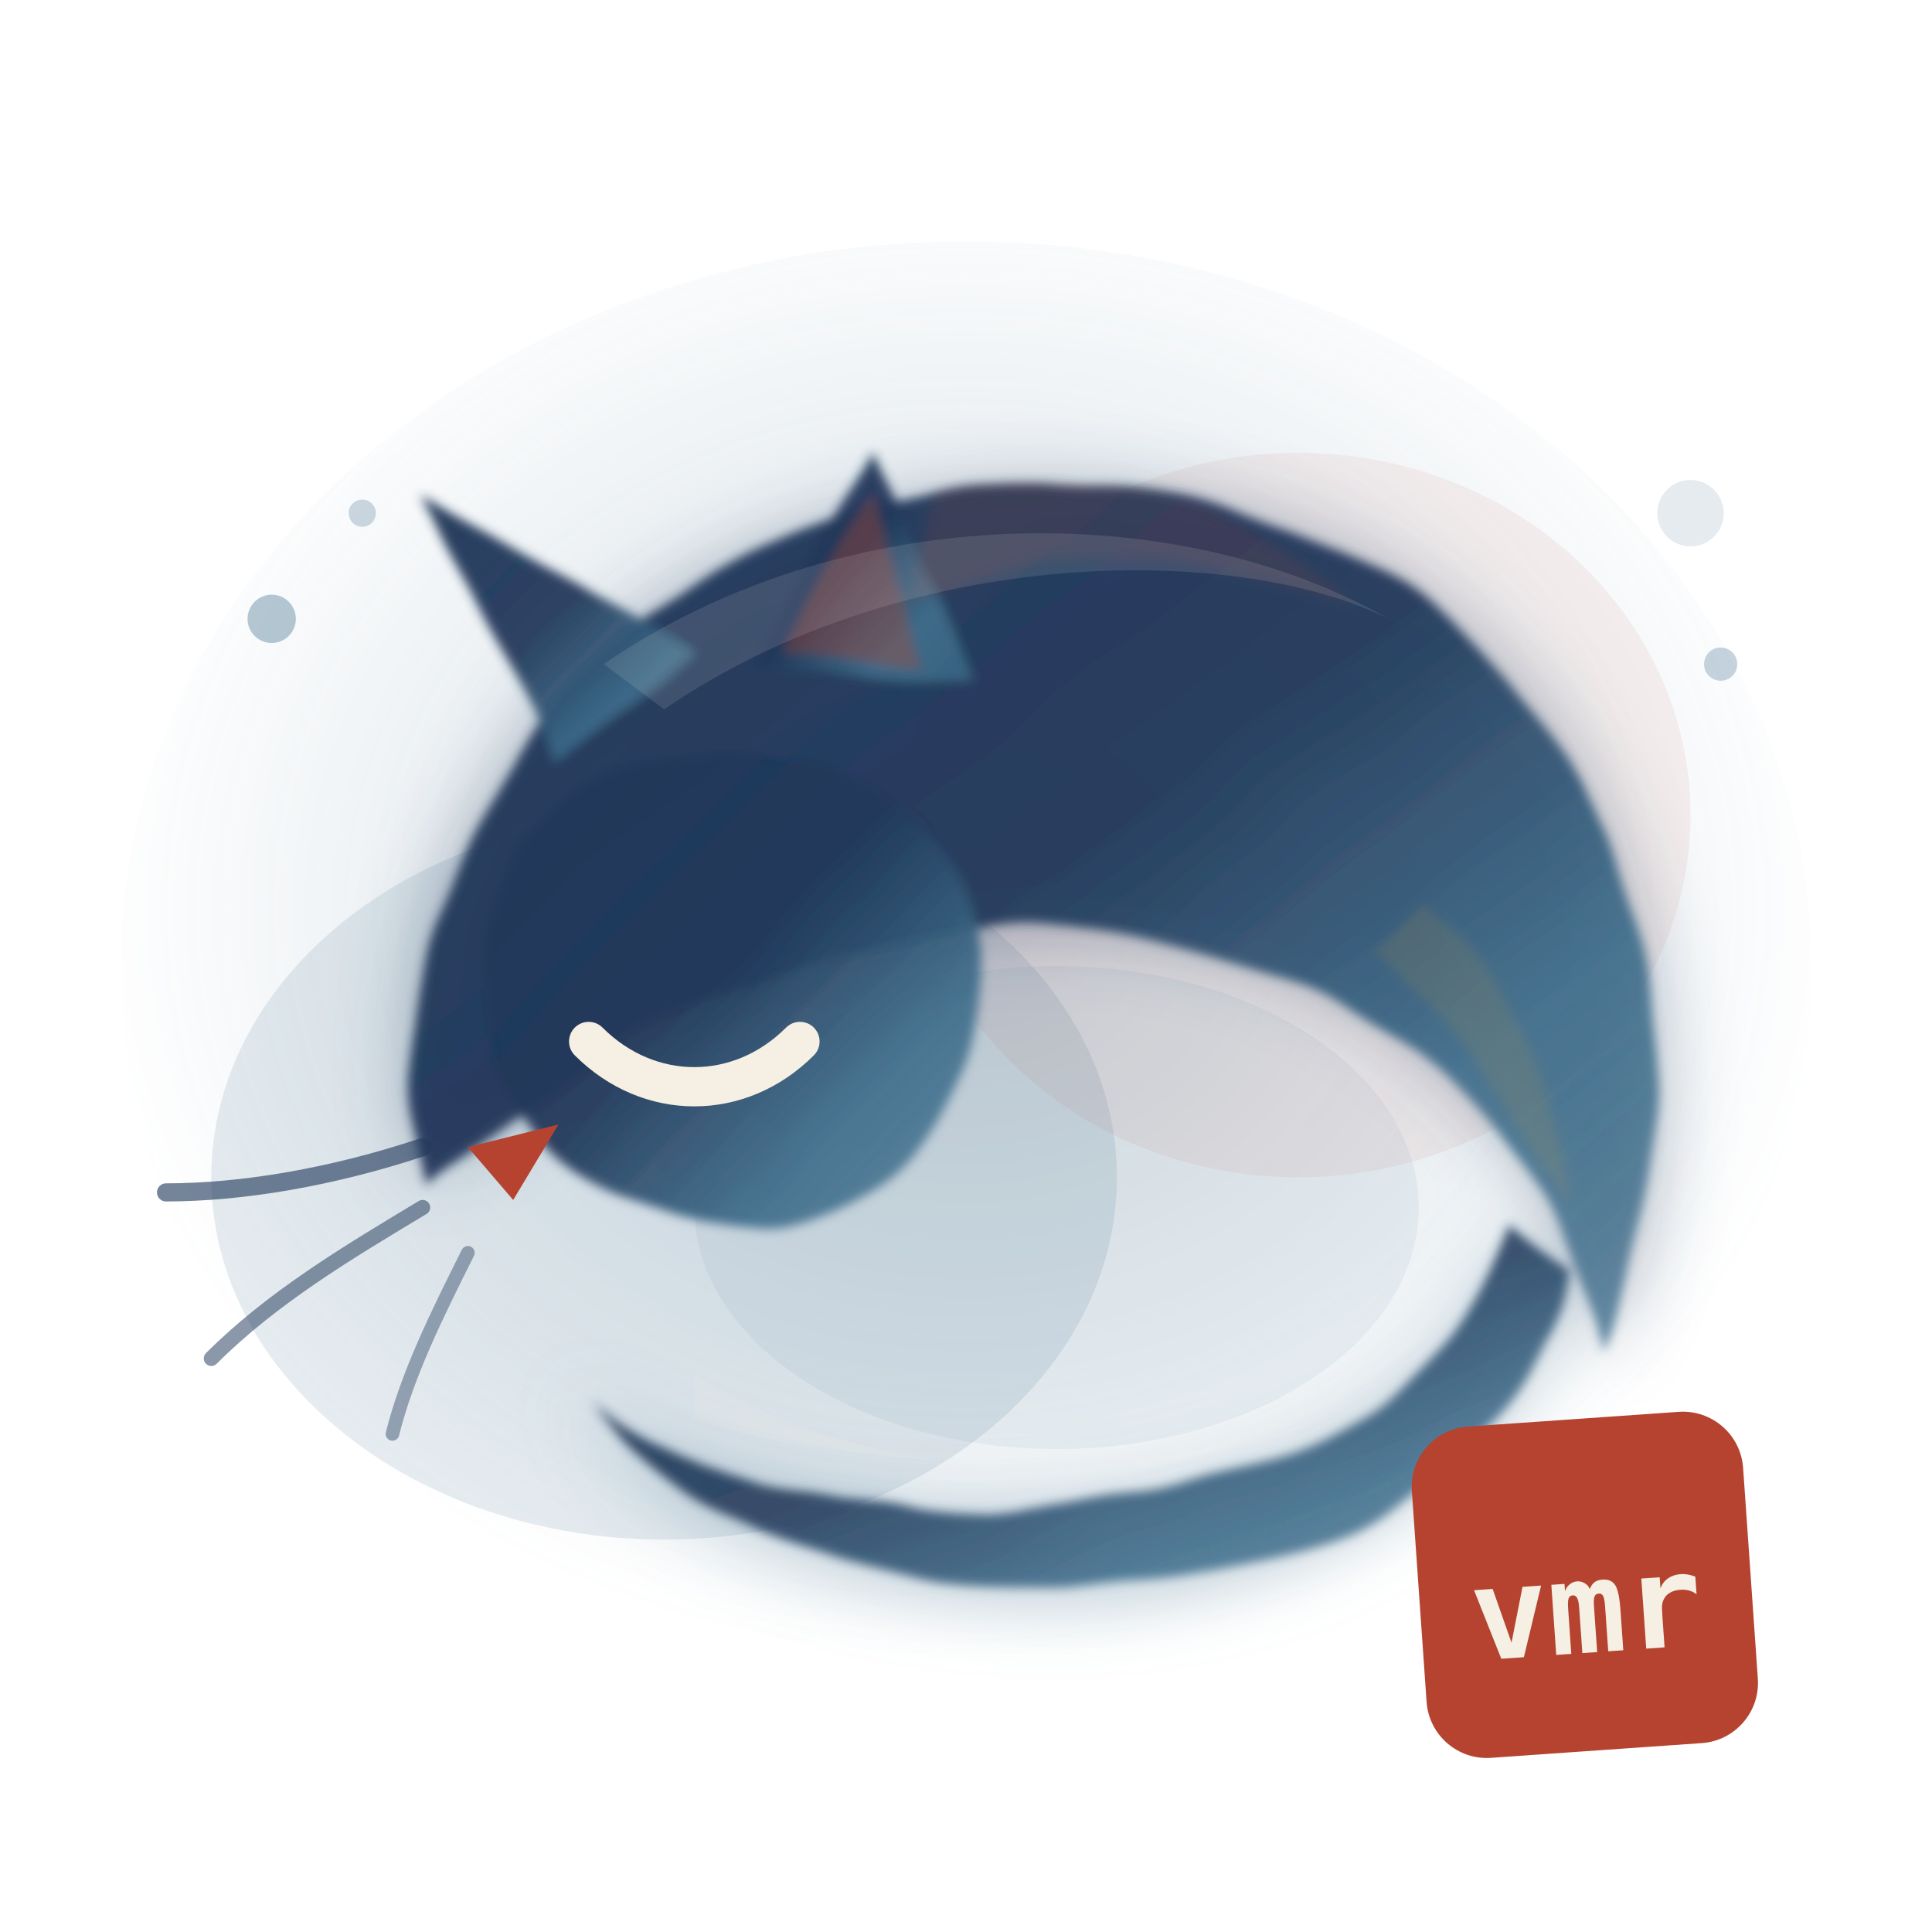
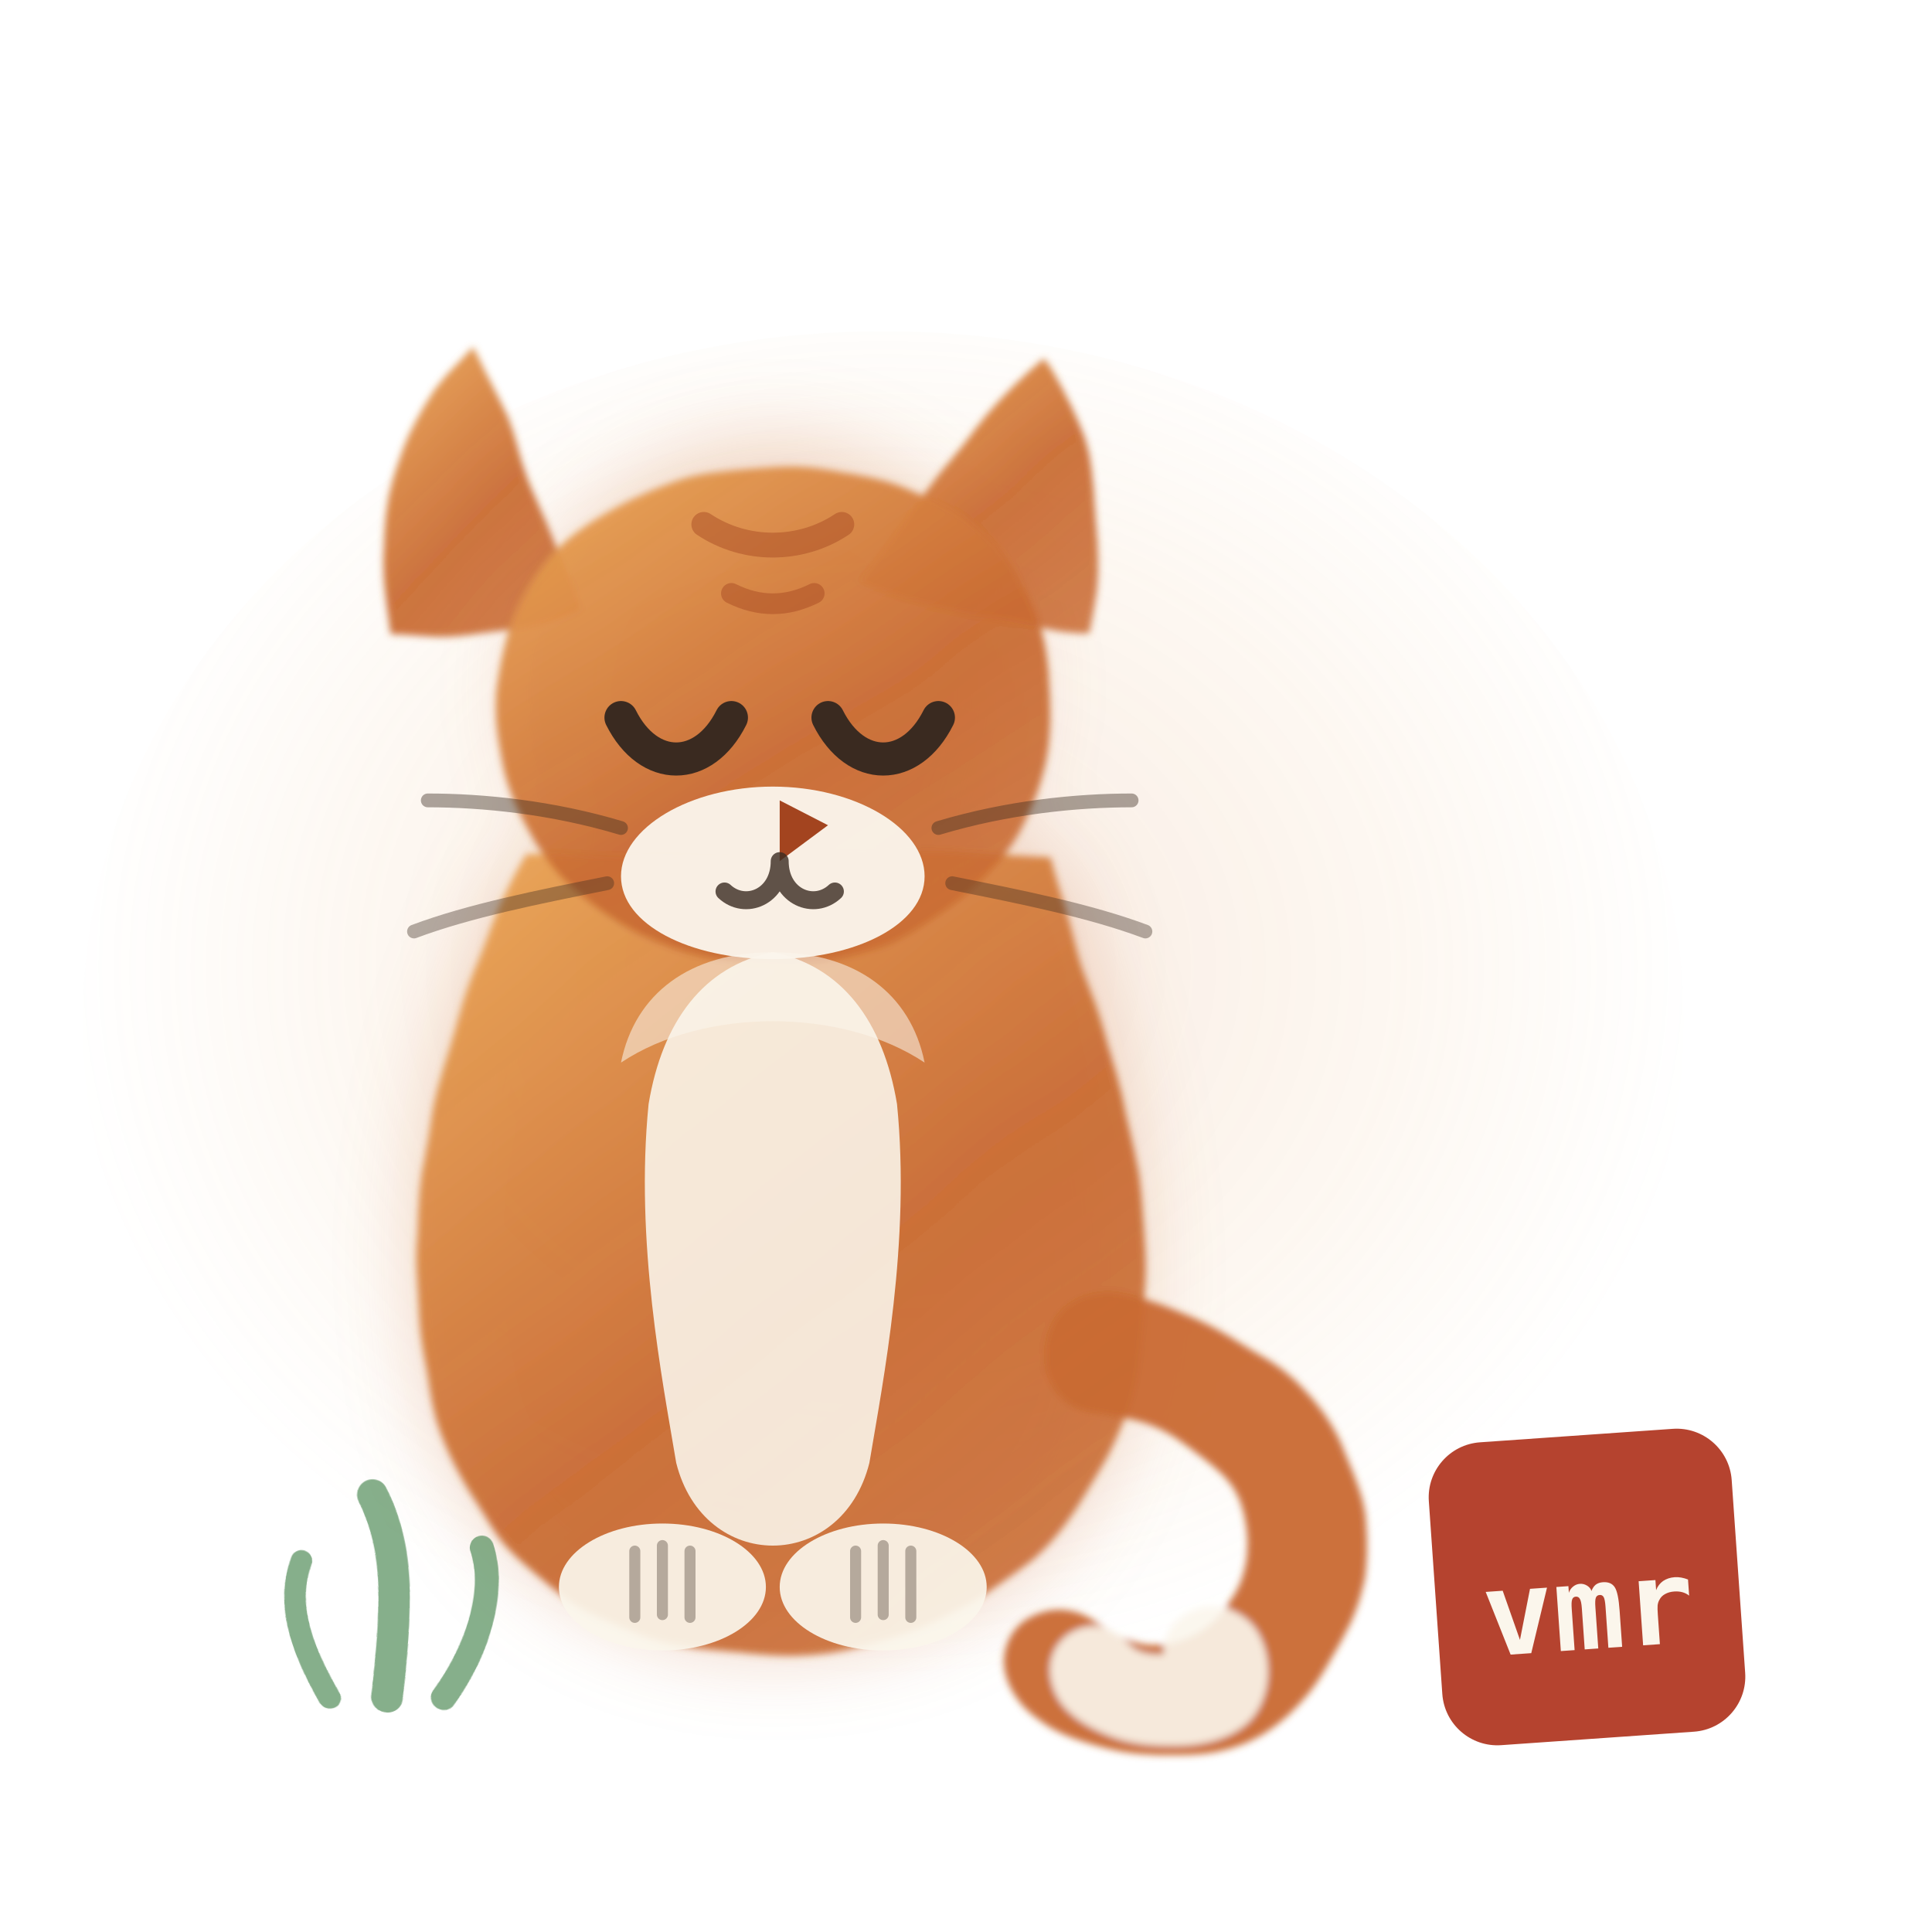
- <svg xmlns="http://www.w3.org/2000/svg" width="256" height="256" viewBox="0 0 128 128" role="img" aria-label="vmr ink cat">
+ <svg xmlns="http://www.w3.org/2000/svg" width="280" height="280" viewBox="0 0 140 140" role="img" aria-label="vmr">
  <defs>
    <radialGradient id="halo" cx="50%" cy="46%" r="52%">
-       <stop offset="0%" stop-color="#20395A" stop-opacity="0.20" />
-       <stop offset="58%" stop-color="#3F6E8C" stop-opacity="0.11" />
-       <stop offset="100%" stop-color="#3F6E8C" stop-opacity="0" />
+       <stop offset="0%" stop-color="#C96B33" stop-opacity="0.16" />
+       <stop offset="62%" stop-color="#E8A052" stop-opacity="0.08" />
+       <stop offset="100%" stop-color="#E8A052" stop-opacity="0" />
    </radialGradient>
-     <linearGradient id="inkBody" x1="0.05" y1="0.1" x2="0.95" y2="0.95">
-       <stop offset="0%" stop-color="#20395A" stop-opacity="0.97" />
-       <stop offset="46%" stop-color="#20395A" stop-opacity="0.94" />
-       <stop offset="78%" stop-color="#3F6E8C" stop-opacity="0.92" />
-       <stop offset="100%" stop-color="#3F6E8C" stop-opacity="0.80" />
+     <linearGradient id="fur" x1="0.15" y1="0" x2="0.85" y2="1">
+       <stop offset="0%" stop-color="#E8A052" stop-opacity="0.95" />
+       <stop offset="55%" stop-color="#C96B33" stop-opacity="0.94" />
+       <stop offset="100%" stop-color="#C96B33" stop-opacity="0.86" />
    </linearGradient>
-     <linearGradient id="warm" x1="0" y1="0" x2="1" y2="1">
-       <stop offset="0%" stop-color="#B5432F" stop-opacity="0.85" />
-       <stop offset="100%" stop-color="#C99A3E" stop-opacity="0.55" />
+     <linearGradient id="grass" gradientUnits="userSpaceOnUse" x1="0" y1="122" x2="0" y2="54">
+       <stop offset="0%" stop-color="#2F6B4C" stop-opacity="0.95" />
+       <stop offset="100%" stop-color="#5E9464" stop-opacity="0.9" />
    </linearGradient>
    <filter id="rough" x="-20%" y="-20%" width="140%" height="140%">
      <feTurbulence type="fractalNoise" baseFrequency="0.05" numOctaves="3" seed="7" result="n" />
-       <feDisplacementMap in="SourceGraphic" in2="n" scale="2.6" xChannelSelector="R" yChannelSelector="G" />
-       <feGaussianBlur stdDeviation="0.35" />
+       <feDisplacementMap in="SourceGraphic" in2="n" scale="1.9" xChannelSelector="R" yChannelSelector="G" />
+       <feGaussianBlur stdDeviation="0.28" />
    </filter>
-     <filter id="soft" x="-25%" y="-25%" width="150%" height="150%">
-       <feGaussianBlur stdDeviation="2.4" />
+     <filter id="soft" x="-30%" y="-30%" width="160%" height="160%">
+       <feGaussianBlur stdDeviation="2.8" />
    </filter>
-     <filter id="brush" x="-15%" y="-15%" width="130%" height="130%">
-       <feTurbulence type="fractalNoise" baseFrequency="0.02" numOctaves="2" seed="11" result="n" />
-       <feDisplacementMap in="SourceGraphic" in2="n" scale="0.7" xChannelSelector="R" yChannelSelector="G" />
-       <feGaussianBlur stdDeviation="0.12" />
+     <filter id="blade" x="-20%" y="-20%" width="140%" height="140%">
+       <feTurbulence type="fractalNoise" baseFrequency="0.04" numOctaves="2" seed="3" result="n" />
+       <feDisplacementMap in="SourceGraphic" in2="n" scale="1.6" xChannelSelector="R" yChannelSelector="G" />
    </filter>
  </defs>
-   <ellipse cx="64" cy="64" rx="56" ry="48" fill="url(#halo)" />
-   <ellipse cx="44" cy="78" rx="30" ry="24" fill="#3F6E8C" opacity="0.13" />
-   <ellipse cx="86" cy="54" rx="26" ry="24" fill="#B5432F" opacity="0.07" />
-   <ellipse cx="70" cy="80" rx="24" ry="16" fill="#3F6E8C" opacity="0.07" />
-   <g filter="url(#soft)" opacity="0.34">
-     <path d="M34 50 C44 34 68 28 88 36 C102 42 110 56 110 72 C110 80 108 86 106 90              C104 78 96 68 84 64 C70 59 52 62 40 70 C34 74 30 76 28 78              C26 68 28 58 34 50 Z" fill="#20395A" />
-     <path d="M104 84 C102 96 88 106 70 106 C54 106 42 100 38 92              C42 96 52 100 64 100 C82 100 96 94 100 82 Z" fill="#3F6E8C" />
+   <ellipse cx="64" cy="74" rx="58" ry="50" fill="url(#halo)" />
+   <g filter="url(#soft)" opacity="0.26">
+     <path d="M38 62 C31 74 29 88 31 100 C33 112 43 120 56 120 C70 120 80 112 82 100 C84 88 81 74 76 62 Z" fill="#C96B33" />
+     <circle cx="56" cy="50" r="18" fill="#C96B33" />
  </g>
  <g filter="url(#rough)">
-     <path d="M34 50 C44 34 68 28 88 36 C102 42 110 56 110 72 C110 80 108 86 106 90              C104 78 96 68 84 64 C70 59 52 62 40 70 C34 74 30 76 28 78              C26 68 28 58 34 50 Z" fill="url(#inkBody)" />
-     <path d="M104 84 C102 96 88 105 70 105 C56 105 44 100 39 93              C44 97 54 100 65 100 C82 100 96 93 100 81 Z" fill="url(#inkBody)" opacity="0.94" />
-     <path d="M37 50 L28 33 L46 43 Z" fill="url(#inkBody)" />
-     <path d="M50 44 L58 30 L64 45 Z" fill="url(#inkBody)" />
-     <path d="M52 43 L58 33 L61 44 Z" fill="#B5432F" opacity="0.35" />
-     <path d="M42 50 C56 47 66 55 65 66 C64 77 55 83 46 81 C36 79 30 71 32 62 C33 55 37 52 42 50 Z" fill="url(#inkBody)" />
+     <path d="M80 98 C92 100 97 108 94 116 C91 123 83 125 77 121" fill="none" stroke="#C96B33" stroke-width="8.5" stroke-linecap="round" opacity="0.95" />
+     <path d="M88 119.5 C89 121.5 87 123 84 123 C82 123 80.5 122.4 79.5 121.4" fill="none" stroke="#FBF6EC" stroke-width="7" stroke-linecap="round" opacity="0.9" />
+     <path d="M38 62 C31 74 29 88 31 100 C33 112 43 120 56 120 C70 120 80 112 82 100 C84 88 81 74 76 62 Z" fill="url(#fur)" />
+     <path d="M42 44 C39 36 36 29 34 25 C29 30 27 38 28 46 C33 46 38 46 42 44 Z" fill="url(#fur)" />
+     <path d="M62 42 C67 36 71 30 76 26 C80 32 80 39 79 46 C74 46 67 45 62 42 Z" fill="url(#fur)" />
+     <path d="M56 34 C68 34 76 41 76 51 C76 62 68 70 56 70 C44 70 36 62 36 51 C36 41 44 34 56 34 Z" fill="url(#fur)" />
  </g>
-   <path d="M62 33 C74 31 84 34 90 40 C82 37 70 36 60 40 Z" fill="#B5432F" opacity="0.13" filter="url(#rough)" />
-   <path d="M94 60 C101 66 104 73 104 80 C100 73 96 67 91 63 Z" fill="#C99A3E" opacity="0.14" filter="url(#rough)" />
-   <g fill="#F6F0E4" opacity="0.12">
-     <path d="M40 44 C56 33 78 33 92 41 C82 36 60 36 44 47 Z" />
-     <path d="M46 91 C58 99 78 99 90 93 C80 98 58 98 46 94 Z" />
+   <path d="M56 57 C62 57 67 60 67 63.5 C67 67 62 69.5 56 69.5 C50 69.5 45 67 45 63.5 C45 60 50 57 56 57 Z" fill="#FBF6EC" opacity="0.95" />
+   <path d="M56 69 C61 70 64 74 65 80 C66 90 64 100 63 106 C62 110 59 112 56 112 C53 112 50 110 49 106 C48 100 46 90 47 80 C48 74 51 70 56 69 Z" fill="#FBF6EC" opacity="0.88" />
+   <path d="M56 69 C50 69 46 72 45 77 C48 75 52 74 56 74 C60 74 64 75 67 77 C66 72 62 69 56 69 Z" fill="#FBF6EC" opacity="0.55" />
+   <g fill="#FBF6EC" opacity="0.92">
+     <ellipse cx="48" cy="115" rx="7.5" ry="4.6" />
+     <ellipse cx="64" cy="115" rx="7.5" ry="4.6" />
  </g>
-   <g stroke="#20395A" stroke-linecap="round" fill="none">
-     <path d="M28 76 C22 78 16 79 11 79" stroke-width="1.2" opacity="0.62" />
-     <path d="M28 80 C23 83 18 86 14 90" stroke-width="1" opacity="0.52" />
-     <path d="M31 83 C29 87 27 91 26 95" stroke-width="0.9" opacity="0.42" />
+   <g stroke="#3A2A20" stroke-width="0.8" fill="none" opacity="0.35" stroke-linecap="round">
+     <path d="M48 112 V117 M50 112.4 V117.2 M46 112.4 V117.2" />
+     <path d="M64 112 V117 M66 112.4 V117.2 M62 112.4 V117.2" />
  </g>
-   <path d="M39 69 C43 73 49 73 53 69" fill="none" stroke="#F6F0E4" stroke-width="2.6" stroke-linecap="round" />
-   <path d="M31 76 L37 74.5 L34 79.5 Z" fill="#B5432F" />
-   <g fill="#3F6E8C">
-     <circle cx="18" cy="41" r="1.6" opacity="0.38" />
-     <circle cx="24" cy="34" r="0.9" opacity="0.26" />
-     <circle cx="114" cy="44" r="1.1" opacity="0.3" />
-     <circle cx="112" cy="34" r="2.2" opacity="0.14" />
+   <g stroke="#A3441F" stroke-linecap="round" fill="none" opacity="0.45">
+     <path d="M51 38 C54 40 58 40 61 38" stroke-width="1.8" />
+     <path d="M53 43 C55 44 57 44 59 43" stroke-width="1.5" />
  </g>
-   <g transform="rotate(-4 105 105)">
-     <rect x="94" y="94" width="22" height="22" rx="4" fill="#B5432F" />
-     <text x="105" y="109.5" font-family="ui-monospace, Menlo, monospace" font-size="8.5" font-weight="700" fill="#F6F0E4" text-anchor="middle">vmr</text>
+   <g stroke="#3A2A20" fill="none" stroke-linecap="round" stroke-width="2.4">
+     <path d="M45 52 C47 56 51 56 53 52" />
+     <path d="M60 52 C62 56 66 56 68 52" />
+   </g>
+   <path d="M56.5 58 L60 59.8 L56.5 62.4 Z" fill="#A3441F" />
+   <path d="M56.5 62.4 C56.5 65 54 66 52.5 64.6 M56.5 62.4 C56.5 65 59 66 60.5 64.6" fill="none" stroke="#3A2A20" stroke-width="1.3" stroke-linecap="round" opacity="0.8" />
+   <g stroke="#3A2A20" stroke-linecap="round" fill="none">
+     <path d="M45 60 C40 58.5 35 58 31 58" stroke-width="1" opacity="0.42" />
+     <path d="M44 64 C39 65 34 66 30 67.5" stroke-width="1" opacity="0.38" />
+     <path d="M68 60 C73 58.5 78 58 82 58" stroke-width="1" opacity="0.42" />
+     <path d="M69 64 C74 65 79 66 83 67.5" stroke-width="1" opacity="0.38" />
+   </g>
+   <g filter="url(#blade)" stroke="#5E9464" fill="none" stroke-linecap="round" opacity="0.75">
+     <path d="M28 123 C29 117 29 112 27 108" stroke-width="2.2" />
+     <path d="M32 123 C35 119 36 115 35 112" stroke-width="1.8" />
+     <path d="M24 123 C22 119 21 116 22 113" stroke-width="1.6" />
+   </g>
+   <g transform="rotate(-4 115 115)">
+     <rect x="104" y="104" width="22" height="22" rx="4" fill="#B5432F" />
+     <text x="115" y="119.5" font-family="ui-monospace, Menlo, monospace" font-size="8.5" font-weight="700" fill="#FBF6EC" text-anchor="middle">vmr</text>
  </g>
</svg>
